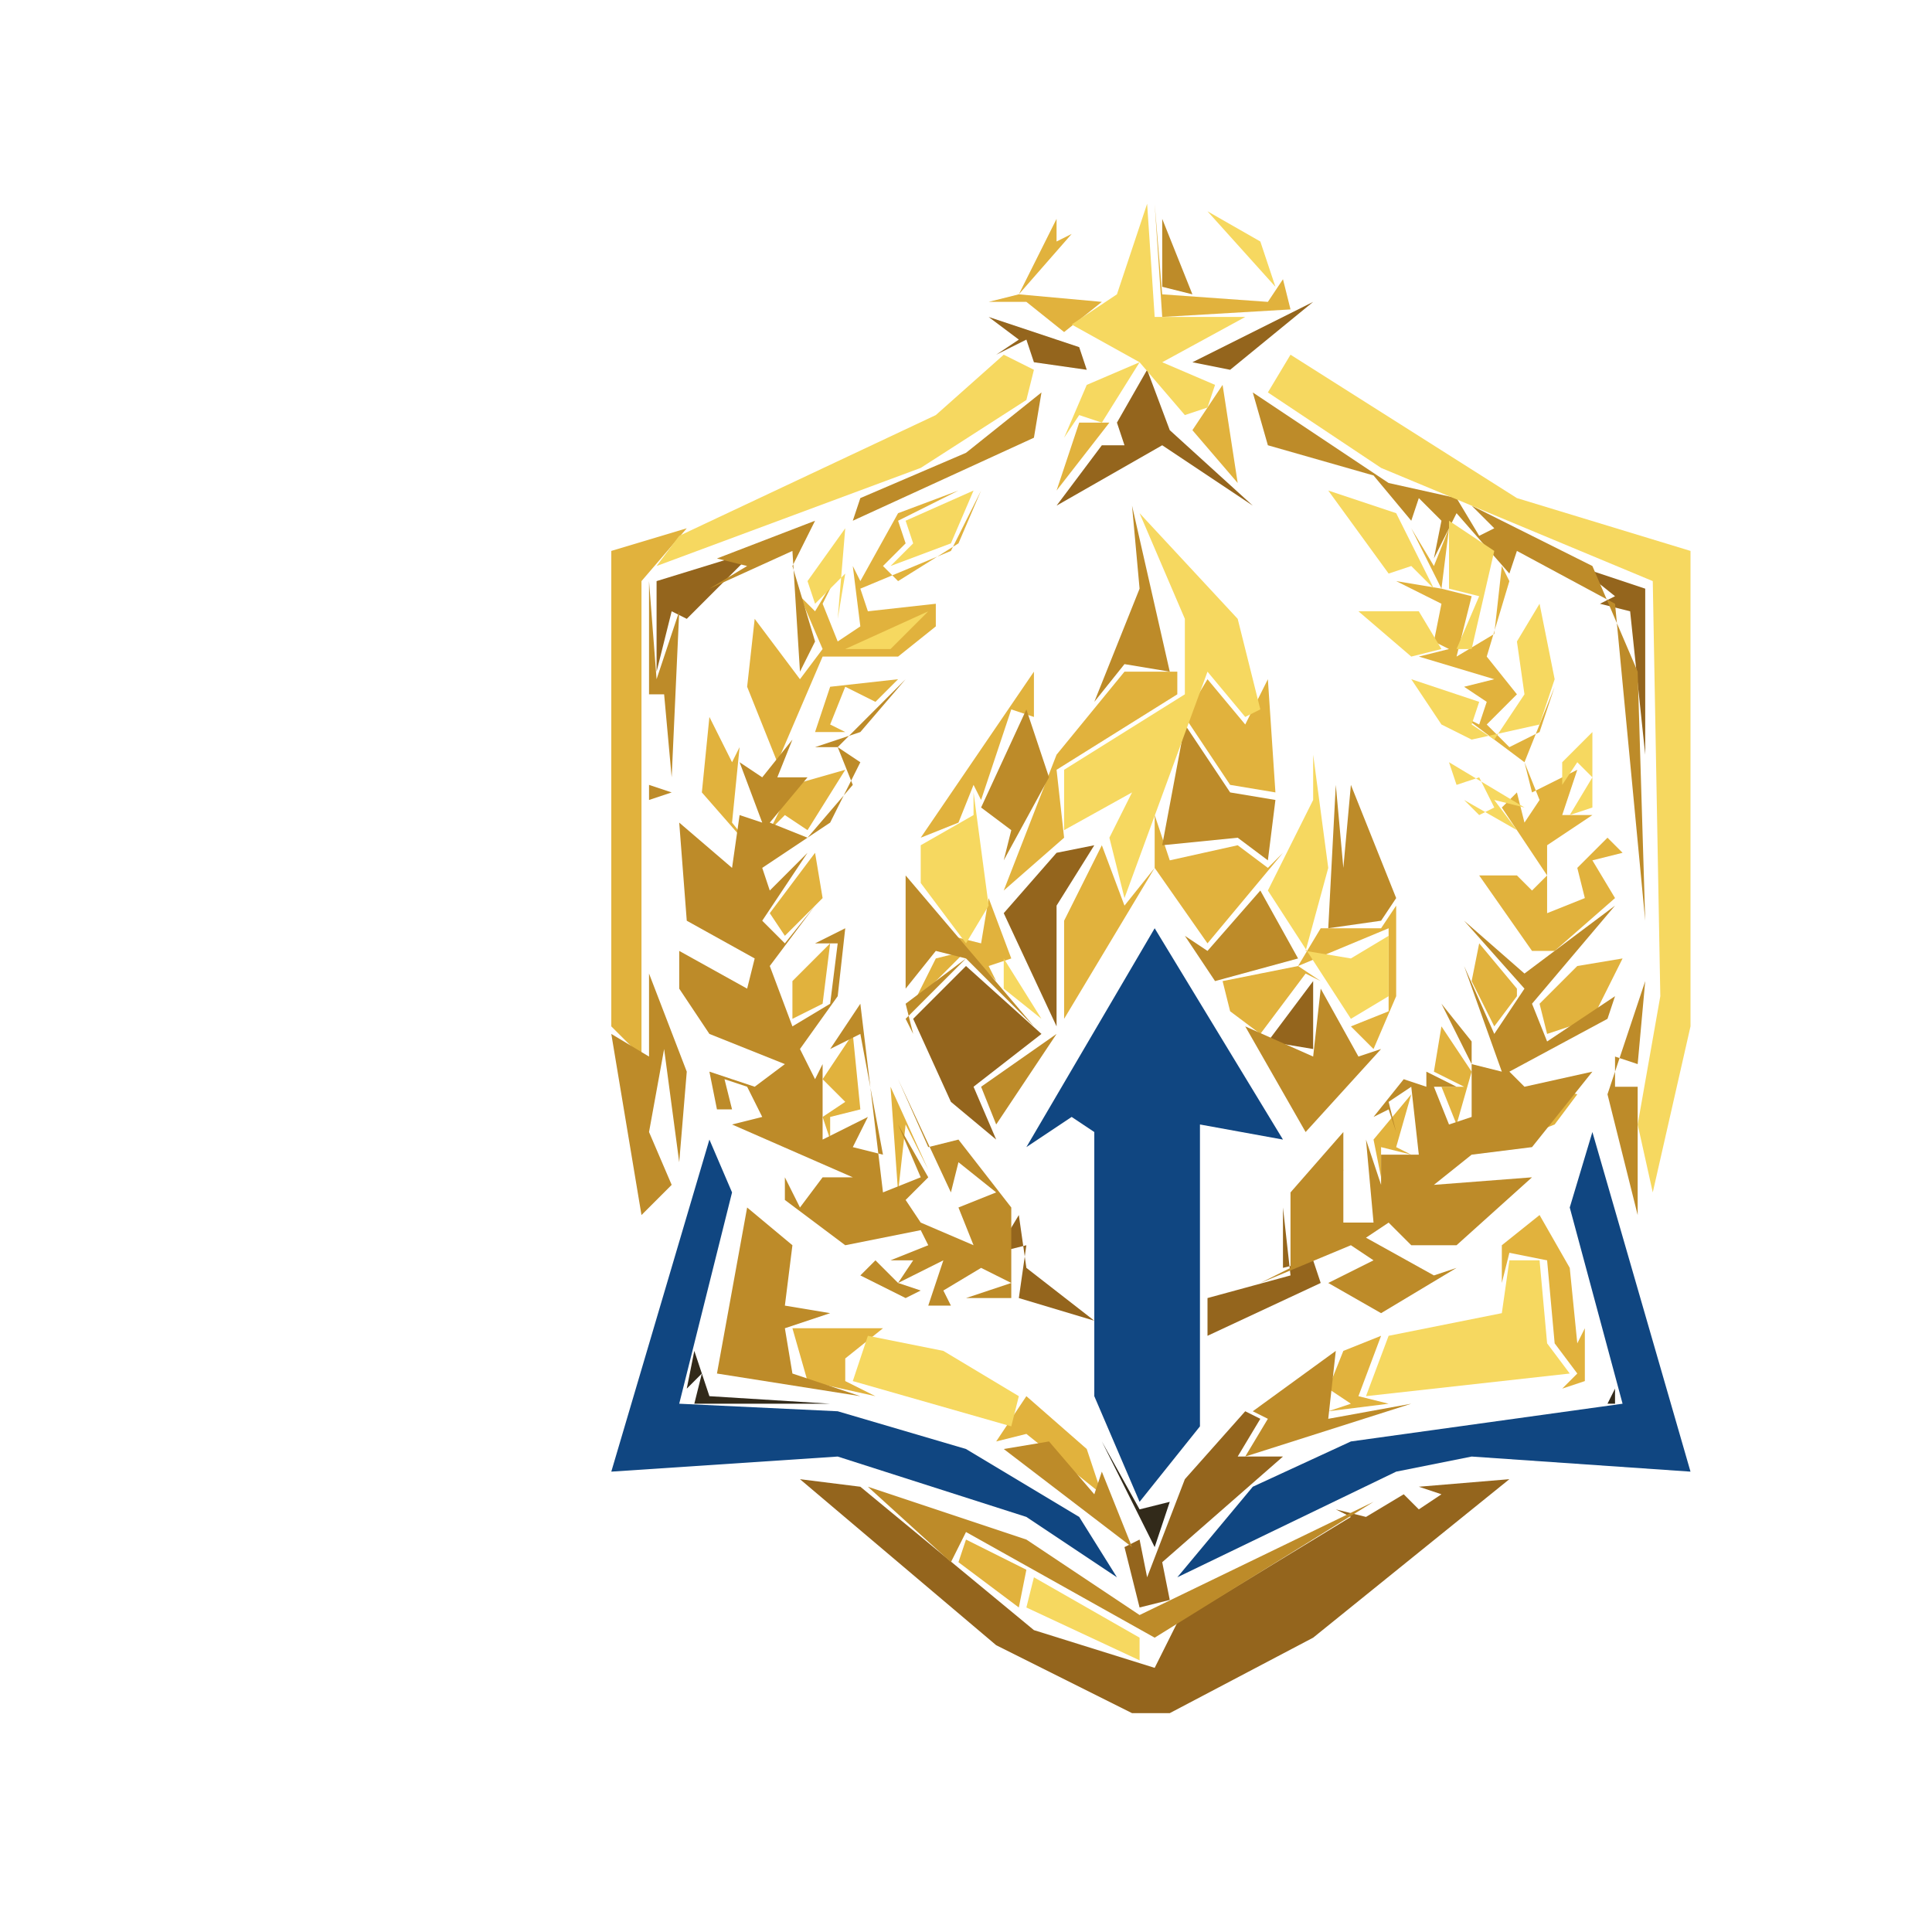
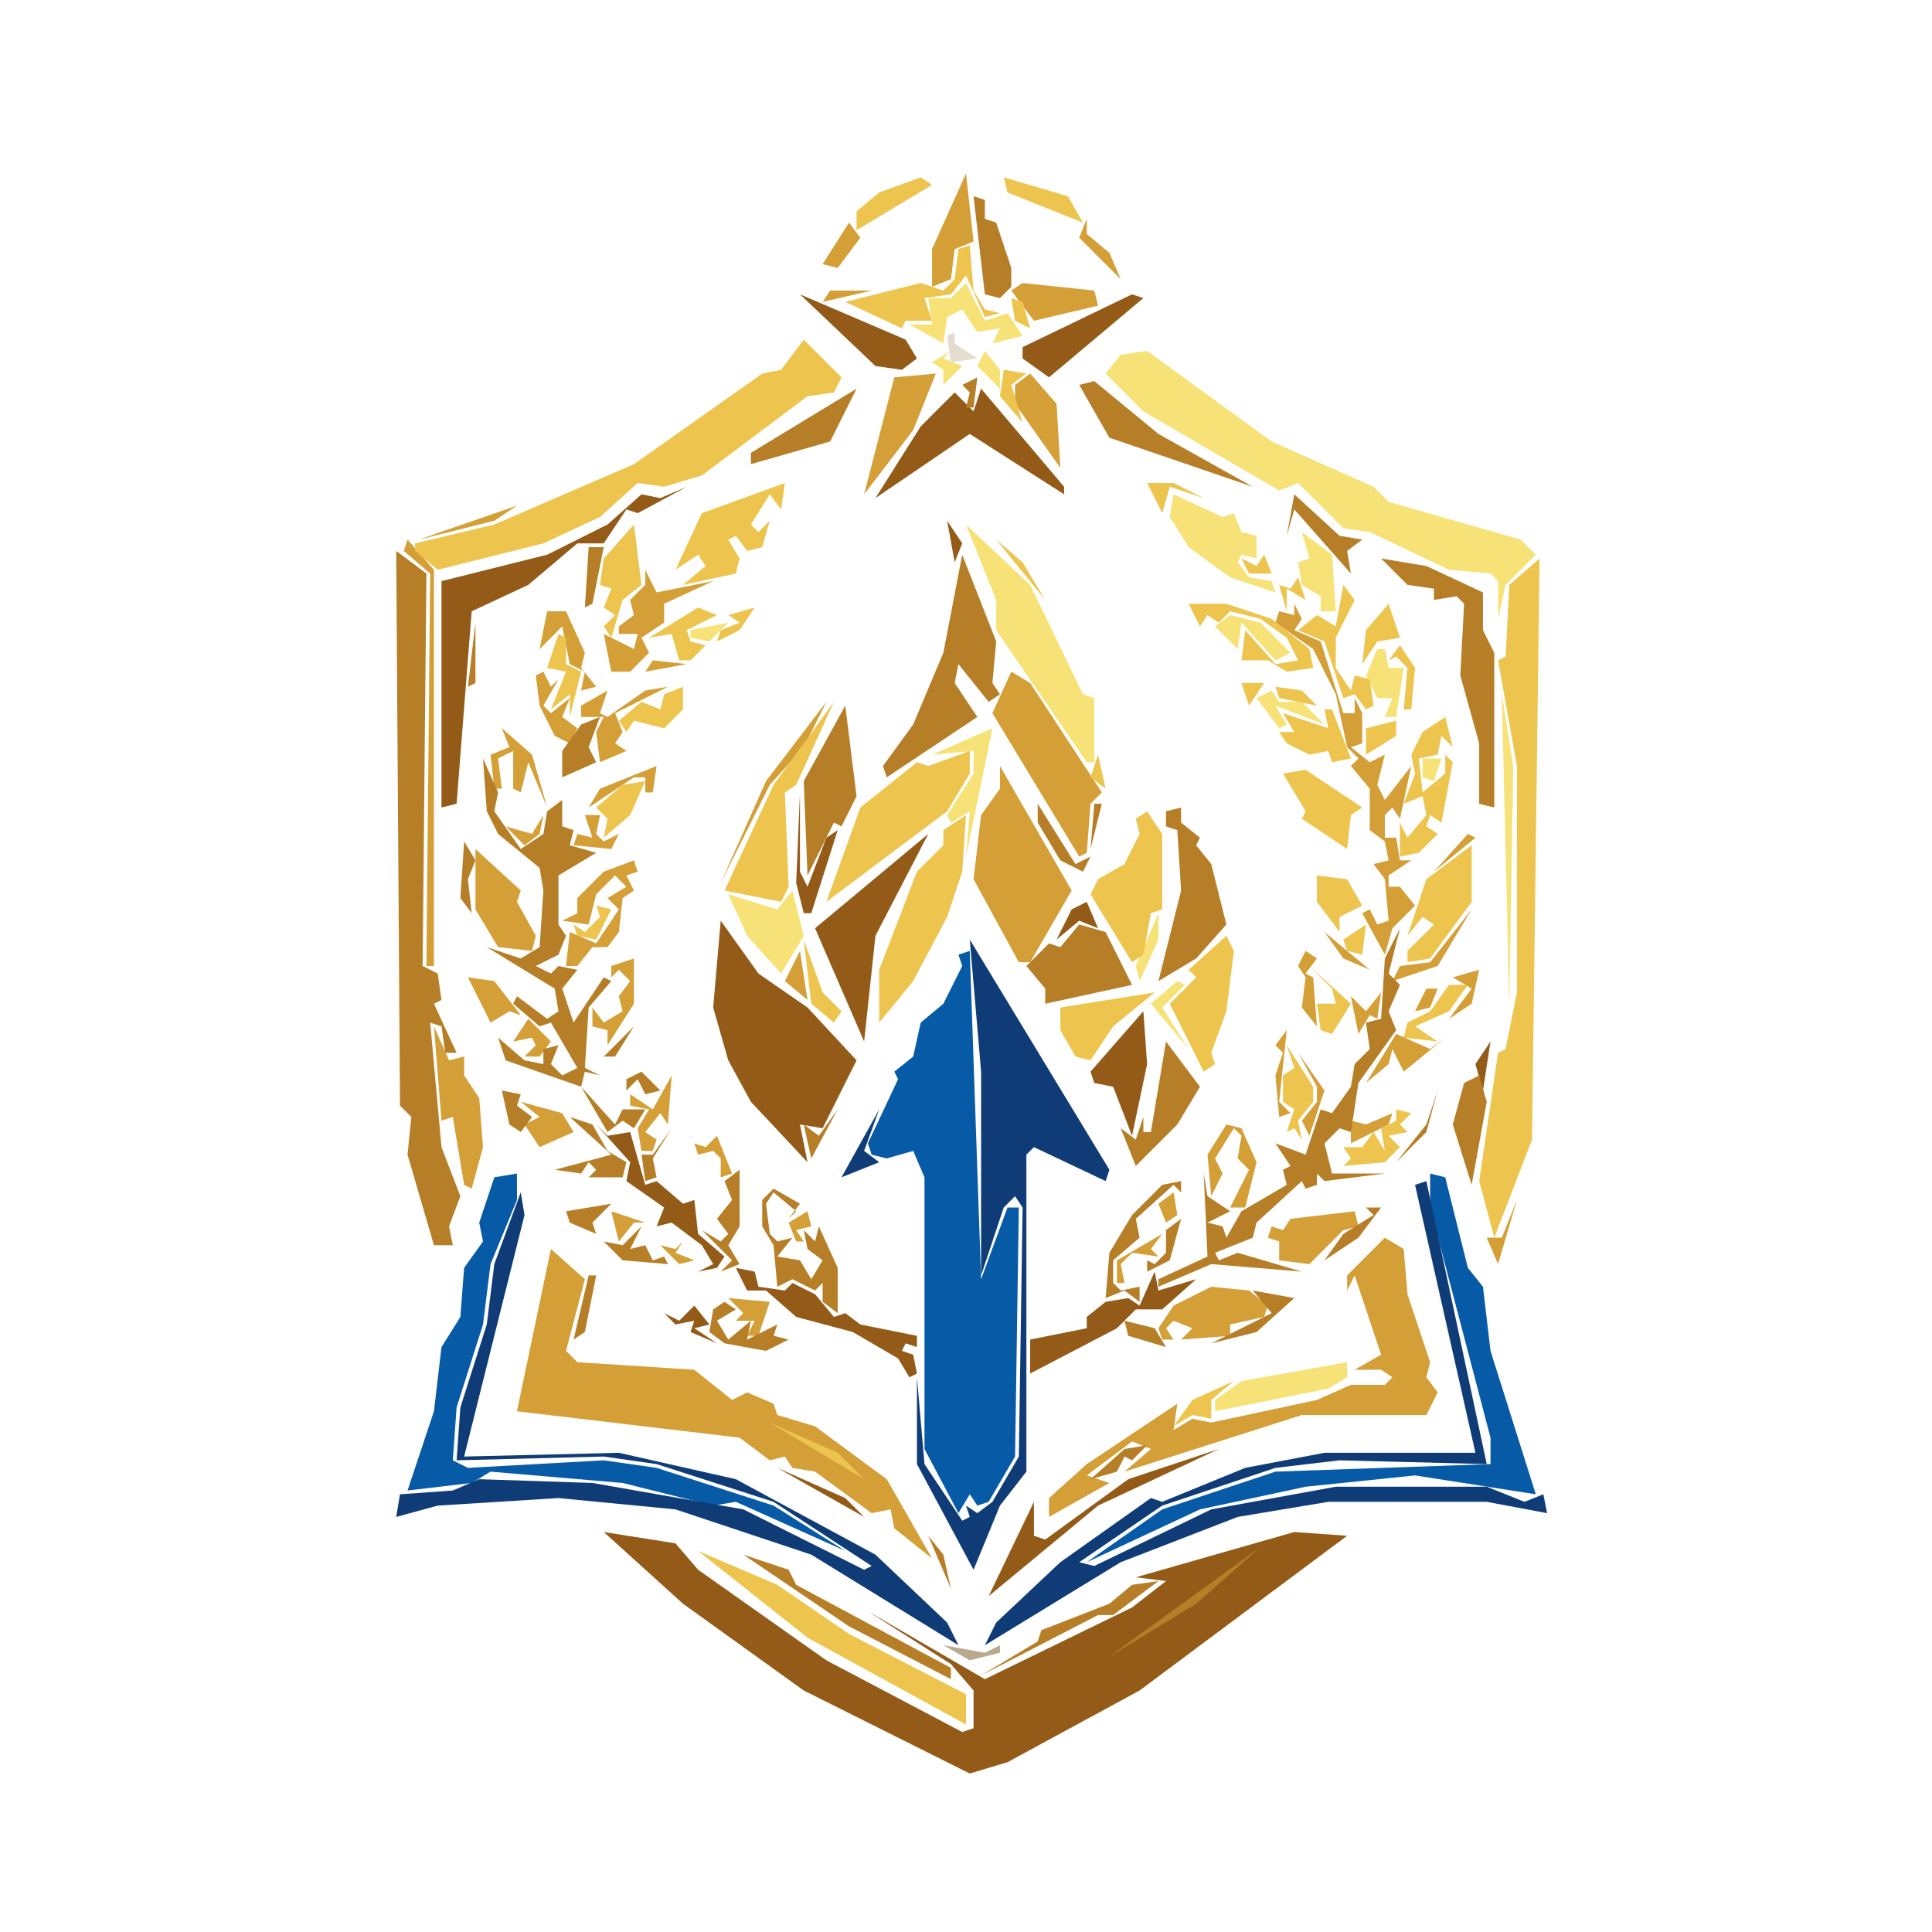
<svg xmlns="http://www.w3.org/2000/svg" version="1.2" baseProfile="tiny-ps" width="512" height="512" viewBox="0 0 512 512" preserveAspectRatio="xMidYMid meet">
  <rect width="512" height="512" fill="#ffffff" />
-   <path fill="#e1b23d" d="M 256,408 254,414 270,426 272,416 Z" />
-   <path fill="#e1b23d" d="M 272,370 264,382 272,380 292,396 288,384 Z" />
-   <path fill="#e1b23d" d="M 366,354 356,358 352,368 358,372 352,374 368,372 360,370 Z" />
-   <path fill="#e1b23d" d="M 210,352 214,366 232,370 224,366 224,360 234,352 Z" />
-   <path fill="#e1b23d" d="M 362,342 372,342 376,336 364,336 Z" />
-   <path fill="#e1b23d" d="M 408,322 398,330 398,340 400,332 410,334 412,356 418,364 414,368 420,366 420,352 418,356 416,336 Z" />
-   <path fill="#e1b23d" d="M 356,310 348,312 344,328 352,312 354,322 Z" />
-   <path fill="#e1b23d" d="M 374,290 364,302 366,312 366,304 374,306 370,304 Z" />
-   <path fill="#e1b23d" d="M 236,288 238,316 240,298 246,310 Z" />
-   <path fill="#e1b23d" d="M 418,286 404,290 402,302 412,298 418,290 410,288 Z" />
-   <path fill="#e1b23d" d="M 226,274 218,286 224,292 218,296 220,302 220,296 228,294 Z" />
-   <path fill="#e1b23d" d="M 382,272 380,284 388,288 382,288 386,298 390,284 Z" />
-   <path fill="#e1b23d" d="M 430,254 418,256 408,266 410,274 422,270 Z" />
-   <path fill="#e1b23d" d="M 182,254 188,270 202,270 190,258 186,262 Z" />
-   <path fill="#e1b23d" d="M 392,250 390,260 396,272 402,264 402,276 402,262 Z" />
-   <path fill="#e1b23d" d="M 220,250 210,260 210,270 218,266 Z" />
-   <path fill="#e1b23d" d="M 370,240 366,246 350,246 344,256 324,260 326,268 334,274 346,258 350,260 344,256 368,246 368,268 358,272 354,268 364,278 370,264 Z" />
-   <path fill="#e1b23d" d="M 262,238 260,250 252,248 256,252 248,254 242,266 256,252 264,260 262,256 268,254 Z" />
-   <path fill="#e1b23d" d="M 216,226 204,242 208,248 218,238 Z" />
-   <path fill="#e1b23d" d="M 340,226 336,230 328,224 310,228 306,216 306,230 298,240 292,224 282,244 282,270 306,230 320,250 Z" />
-   <path fill="#e1b23d" d="M 224,204 210,208 204,220 208,216 214,220 Z" />
-   <path fill="#e1b23d" d="M 188,190 186,210 200,226 198,240 182,222 186,226 182,234 192,248 200,244 202,228 194,218 196,198 194,202 Z" />
-   <path fill="#e1b23d" d="M 320,180 314,190 326,208 338,210 336,180 330,192 Z" />
-   <path fill="#e1b23d" d="M 238,180 220,182 216,194 224,194 220,192 224,182 232,186 Z" />
-   <path fill="#e1b23d" d="M 274,178 244,222 254,218 258,208 260,212 268,188 274,190 Z" />
-   <path fill="#e1b23d" d="M 312,164 312,178 298,178 280,200 266,236 282,222 280,204 312,184 Z" />
-   <path fill="#e1b23d" d="M 374,140 382,156 370,154 382,160 380,170 384,172 376,174 396,180 388,182 394,186 392,192 388,190 404,202 408,212 404,218 402,210 388,202 402,210 398,214 410,232 406,236 396,226 402,232 392,232 406,252 412,252 428,238 422,228 430,226 426,222 418,230 420,238 410,242 410,224 422,216 414,216 418,204 406,210 404,202 412,182 408,194 400,198 394,192 402,184 394,174 400,154 398,150 396,168 386,174 390,158 382,156 384,140 380,150 Z" />
-   <path fill="#e1b23d" d="M 182,140 162,146 162,272 170,280 170,154 Z" />
-   <path fill="#e1b23d" d="M 260,130 254,144 238,154 234,150 240,144 238,138 254,130 238,136 228,154 226,150 228,166 222,170 218,160 222,152 216,162 212,158 216,144 212,158 218,172 212,180 200,164 198,182 206,202 218,174 238,174 248,166 248,160 230,162 228,156 252,146 Z" />
-   <path fill="#e1b23d" d="M 294,112 286,112 280,130 Z" />
-   <path fill="#e1b23d" d="M 324,102 316,114 328,128 Z" />
-   <path fill="#e1b23d" d="M 280,58 270,78 262,80 272,80 282,88 292,80 270,78 284,62 280,64 Z" />
-   <path fill="#e1b23d" d="M 306,54 308,84 342,82 340,74 336,80 308,78 Z" />
-   <path fill="#322a1a" d="M 292,382 306,410 310,398 302,400 Z" />
-   <path fill="#322a1a" d="M 428,368 426,372 392,372 428,372 Z" />
-   <path fill="#322a1a" d="M 182,368 186,364 184,372 220,372 188,370 184,358 Z" />
-   <path fill="#104681" d="M 188,302 162,390 222,386 272,402 296,418 286,402 256,384 222,374 180,372 194,316 Z" />
-   <path fill="#104681" d="M 422,300 416,320 430,372 358,382 332,394 312,418 370,390 390,386 448,390 Z" />
-   <path fill="#104681" d="M 306,246 272,304 284,296 290,300 290,370 302,398 318,378 318,298 340,302 Z" />
-   <path fill="#94651d" d="M 400,392 376,394 382,396 376,400 372,396 362,402 354,400 358,402 312,430 306,442 274,432 228,394 212,392 264,436 300,454 310,454 348,434 Z" />
-   <path fill="#94651d" d="M 334,376 330,374 314,392 304,418 302,408 298,410 302,426 310,424 308,414 340,386 328,386 Z" />
-   <path fill="#94651d" d="M 270,322 264,332 272,330 270,344 290,350 272,336 Z" />
-   <path fill="#94651d" d="M 340,320 342,338 320,344 320,354 350,340 348,334 340,336 Z" />
-   <path fill="#94651d" d="M 348,260 336,276 348,278 Z" />
-   <path fill="#94651d" d="M 256,256 242,270 252,292 264,302 258,288 276,274 Z" />
-   <path fill="#94651d" d="M 290,224 280,226 266,242 280,272 280,240 Z" />
-   <path fill="#94651d" d="M 418,150 428,158 424,160 432,162 436,200 436,156 Z" />
-   <path fill="#94651d" d="M 200,146 174,154 174,178 178,162 182,164 Z" />
-   <path fill="#94651d" d="M 278,128 280,134 308,118 332,134 310,114 304,98 296,112 298,118 292,118 280,134 Z" />
-   <path fill="#94651d" d="M 262,84 270,90 264,94 272,90 274,96 288,98 286,92 Z" />
-   <path fill="#94651d" d="M 348,80 316,96 326,98 Z" />
-   <path fill="#bd8b29" d="M 230,394 252,414 256,406 306,434 364,398 302,428 272,408 Z" />
-   <path fill="#bd8b29" d="M 266,384 300,410 292,390 290,396 278,382 Z" />
-   <path fill="#bd8b29" d="M 374,372 352,376 354,358 332,374 336,376 330,386 Z" />
-   <path fill="#bd8b29" d="M 198,320 190,364 228,370 210,364 208,352 220,348 208,346 210,330 Z" />
-   <path fill="#bd8b29" d="M 280,274 260,288 264,298 Z" />
-   <path fill="#bd8b29" d="M 350,262 348,280 330,272 346,300 366,278 360,280 Z" />
-   <path fill="#bd8b29" d="M 436,260 426,290 434,322 434,288 428,288 428,280 434,282 Z" />
-   <path fill="#bd8b29" d="M 428,240 404,258 388,244 404,262 396,274 388,256 398,284 390,282 382,266 390,276 390,296 384,298 380,288 386,288 378,284 378,278 378,288 372,286 364,296 368,294 370,300 368,292 374,288 376,306 366,306 366,314 362,302 364,324 356,324 356,300 342,316 342,336 334,340 358,330 364,334 352,340 366,348 386,336 380,338 362,328 368,324 374,330 386,330 406,312 380,314 390,306 406,304 422,284 404,288 400,284 426,270 428,264 410,276 406,266 Z" />
-   <path fill="#bd8b29" d="M 334,236 320,252 314,248 322,260 344,254 Z" />
-   <path fill="#bd8b29" d="M 240,232 240,262 248,252 256,254 240,266 242,274 240,270 256,254 274,272 Z" />
-   <path fill="#bd8b29" d="M 358,208 356,230 354,208 352,246 366,244 370,238 Z" />
-   <path fill="#bd8b29" d="M 314,192 308,224 328,222 336,228 338,212 326,210 Z" />
-   <path fill="#bd8b29" d="M 272,188 260,214 268,220 266,228 278,206 Z" />
-   <path fill="#bd8b29" d="M 240,180 228,194 216,198 222,198 226,208 214,222 204,218 214,206 206,206 210,196 202,206 196,202 202,218 196,216 194,230 180,218 182,244 200,254 198,262 180,252 180,262 188,274 208,282 200,288 188,284 190,294 194,294 192,286 198,288 202,296 194,298 226,312 218,312 212,320 208,312 208,318 224,330 244,326 246,330 236,334 242,334 238,340 232,334 228,338 240,344 244,342 238,340 250,334 246,346 252,346 250,342 260,336 268,340 256,344 268,344 268,320 254,302 246,304 238,286 252,316 254,308 264,316 254,320 258,330 244,324 240,318 246,312 238,298 244,312 234,316 228,266 220,278 228,274 234,306 226,304 230,296 218,302 218,282 216,286 212,278 222,264 224,246 216,250 222,250 220,266 210,272 204,256 216,240 208,250 202,244 214,226 204,236 202,230 220,218 228,202 222,198 Z" />
-   <path fill="#bd8b29" d="M 182,152 172,154 172,280 162,274 170,322 178,314 172,300 176,278 180,308 182,284 172,258 172,212 178,210 172,208 172,184 176,184 178,206 180,162 174,180 172,154 Z" />
-   <path fill="#bd8b29" d="M 216,138 190,148 198,150 188,156 210,146 212,178 216,170 210,150 Z" />
-   <path fill="#bd8b29" d="M 300,134 302,156 290,186 298,176 310,178 Z" />
-   <path fill="#bd8b29" d="M 332,104 336,118 364,126 374,138 376,132 382,138 380,148 386,136 400,152 402,146 428,160 436,244 434,178 422,150 390,134 396,140 392,142 386,132 368,128 Z" />
-   <path fill="#bd8b29" d="M 276,104 256,120 228,132 226,138 274,116 Z" />
-   <path fill="#bd8b29" d="M 308,58 308,76 316,78 Z" />
-   <path fill="#f6d860" d="M 274,418 272,426 302,440 302,434 Z" />
-   <path fill="#f6d860" d="M 226,366 268,378 270,370 250,358 230,354 Z" />
-   <path fill="#f6d860" d="M 408,334 400,334 398,348 368,354 362,370 416,364 410,356 Z" />
-   <path fill="#f6d860" d="M 266,254 266,262 276,270 Z" />
-   <path fill="#f6d860" d="M 258,210 258,216 244,224 244,234 256,250 262,240 Z" />
-   <path fill="#f6d860" d="M 384,202 386,208 392,206 396,214 392,216 388,212 402,220 396,212 404,214 Z" />
-   <path fill="#f6d860" d="M 348,200 348,212 336,236 358,270 368,264 368,248 358,254 346,252 352,230 Z" />
-   <path fill="#f6d860" d="M 422,194 414,202 414,208 418,202 422,206 416,216 422,214 Z" />
-   <path fill="#f6d860" d="M 360,162 374,174 382,172 376,162 Z" />
-   <path fill="#f6d860" d="M 246,162 224,172 236,172 Z" />
-   <path fill="#f6d860" d="M 408,160 402,170 404,184 396,196 390,192 392,186 374,180 382,192 390,196 408,192 412,180 Z" />
-   <path fill="#f6d860" d="M 224,140 214,154 216,160 224,152 222,164 Z" />
-   <path fill="#f6d860" d="M 384,138 384,156 392,158 386,172 390,172 396,146 Z" />
-   <path fill="#f6d860" d="M 302,136 314,164 314,184 282,204 282,220 300,210 294,222 298,238 320,178 330,190 334,188 328,164 Z" />
-   <path fill="#f6d860" d="M 352,130 368,152 374,150 380,156 370,136 Z" />
-   <path fill="#f6d860" d="M 258,130 240,138 242,144 236,150 252,144 Z" />
-   <path fill="#f6d860" d="M 342,94 336,104 366,124 438,154 440,264 434,298 438,316 448,272 448,146 402,132 Z" />
-   <path fill="#f6d860" d="M 274,98 266,94 248,110 180,142 174,150 244,124 272,106 Z" />
-   <path fill="#f6d860" d="M 320,56 338,76 334,64 Z" />
-   <path fill="#f6d860" d="M 304,54 296,78 284,86 302,96 288,102 282,116 286,110 292,112 302,96 314,110 320,108 322,102 308,96 330,84 306,84 Z" />
+   <path fill="#935b17" d="M 160,406 181,425 213,448 257,470 267,467 302,448 357,407 343,406 301,418 309,419 300,426 261,445 230,427 252,441 258,448 258,458 255,459 219,440 185,416 179,409Z" />
+   <path fill="#935b17" d="M 206,389 229,402 224,397Z" />
+   <path fill="#935b17" d="M 323,384 299,392 277,408 274,407 274,398 262,423 291,399Z" />
+   <path fill="#935b17" d="M 176,348 179,351 184,350 183,353 190,356 184,352 188,351 184,346 180,350Z" />
+   <path fill="#935b17" d="M 317,339 307,342 306,337 302,346 299,344 293,345 288,349 288,352 273,355 273,364 296,352 301,347 308,347Z" />
+   <path fill="#935b17" d="M 195,336 198,342 203,342 211,349 226,353 238,360 241,365 243,364 242,359 239,358 240,356 243,357 243,354 228,351 224,348 221,349 216,343 210,340 208,342 201,341 200,337Z" />
+   <path fill="#935b17" d="M 158,298 167,308 166,313 176,320 174,325 178,324 186,330 189,335 185,337 190,336 192,333 185,327 184,318 181,319 174,313 171,314 167,300 161,301Z" />
+   <path fill="#935b17" d="M 395,276 391,282 393,289Z" />
+   <path fill="#935b17" d="M 303,268 289,284 290,287 295,288 300,301 304,282Z" />
+   <path fill="#935b17" d="M 191,244 189,267 193,281 199,292 214,308 212,298 218,299 227,281 214,267 201,258Z" />
+   <path fill="#935b17" d="M 288,239 284,241 280,249 286,244 291,246Z" />
+   <path fill="#935b17" d="M 246,221 216,246 229,276 232,248Z" />
+   <path fill="#935b17" d="M 212,210 211,234 213,242 215,242 222,220 219,222 214,235 212,231Z" />
+   <path fill="#935b17" d="M 251,138 253,149 255,144Z" />
+   <path fill="#935b17" d="M 182,129 175,132 170,131 161,139 145,147 117,154 117,214 121,213 125,162 140,155 153,144 160,144 166,135 169,136Z" />
+   <path fill="#935b17" d="M 282,129 260,103 258,109 253,104 244,113 232,132 257,115 282,131Z" />
+   <path fill="#935b17" d="M 303,79 300,78 271,92 271,95 278,100Z" />
+   <path fill="#935b17" d="M 212,78 232,97 239,98 243,95 240,90Z" />
+   <path fill="#d49f37" d="M 193,344 197,348 195,350 200,350 198,354 201,354 204,345Z" />
+   <path fill="#d49f37" d="M 336,346 331,342 321,341 311,346 307,352 308,355 311,355 309,352 311,350 316,352 313,355 326,354 326,351 335,349Z" />
+   <path fill="#d49f37" d="M 146,331 137,374 196,381 204,387 208,386 210,389 216,390 231,401 236,400 237,405 247,413 235,392 216,378 206,375 205,372 198,369 194,371 184,363 153,361 150,358 155,339Z" />
+   <path fill="#d49f37" d="M 175,330 180,335 184,334 179,332 181,329 179,331Z" />
+   <path fill="#d49f37" d="M 372,331 367,328 357,338 357,342 359,338 366,359 359,363 366,363 369,365 367,367 358,367 349,371 321,377 316,376 311,379 312,372 288,388 278,397 278,402 294,393 288,391 300,382 305,384 298,390 345,375 378,375 381,369 378,365 379,361 373,343Z" />
+   <path fill="#d49f37" d="M 308,327 296,334 296,340 298,340 297,335 300,332 307,333 305,331Z" />
+   <path fill="#d49f37" d="M 359,321 342,323 340,326 337,325 336,328 339,329 339,334 347,335 356,326 360,325Z" />
+   <path fill="#d49f37" d="M 214,321 209,324 211,329 213,329 211,326 215,325Z" />
+   <path fill="#d49f37" d="M 162,321 164,329 168,324 171,324Z" />
+   <path fill="#d49f37" d="M 402,318 398,328 394,328 397,335Z" />
+   <path fill="#d49f37" d="M 311,316 307,319 309,324 312,322Z" />
+   <path fill="#d49f37" d="M 184,303 185,306 189,305 191,307 191,312 194,311 190,301 187,304Z" />
+   <path fill="#d49f37" d="M 325,298 320,306 321,317 324,311 322,307 327,299 329,301 328,307 331,310 326,320 330,320 333,308 329,299Z" />
+   <path fill="#d49f37" d="M 369,295 362,298 358,297 358,303 368,298Z" />
+   <path fill="#d49f37" d="M 138,292 143,296 139,298 143,304 152,300 149,295Z" />
+   <path fill="#d49f37" d="M 178,285 173,294 167,290 167,293 172,294 169,299 170,305 173,305 174,302 171,300 175,295 177,298Z" />
+   <path fill="#d49f37" d="M 344,279 349,288 349,292 345,297 347,301 351,289Z" />
+   <path fill="#d49f37" d="M 383,275 379,278 370,274 362,287 368,282 369,278 372,284Z" />
+   <path fill="#d49f37" d="M 341,273 338,277 340,279 338,285 339,296 342,295 339,292Z" />
+   <path fill="#d49f37" d="M 115,272 117,297 120,296 123,314 125,315 128,304 127,291 123,285 123,280 119,281Z" />
+   <path fill="#d49f37" d="M 140,270 136,276 141,275 142,277 139,280 143,280 146,276Z" />
+   <path fill="#d49f37" d="M 366,263 362,268 358,264 360,274 363,269 365,270Z" />
+   <path fill="#d49f37" d="M 381,262 378,262 375,268 379,267Z" />
+   <path fill="#d49f37" d="M 124,259 130,271 135,268 138,269 131,260Z" />
+   <path fill="#d49f37" d="M 392,257 385,259 390,262 384,270 390,266Z" />
+   <path fill="#d49f37" d="M 168,254 162,256 162,259 164,257 167,260 164,264 165,268 160,271 157,267 157,272 161,273 161,277 168,266Z" />
+   <path fill="#d49f37" d="M 346,252 344,256 346,259 345,267 349,272 348,259 346,258 349,254Z" />
+   <path fill="#d49f37" d="M 212,252 208,260 214,265Z" />
+   <path fill="#d49f37" d="M 351,247 356,254 363,257Z" />
+   <path fill="#d49f37" d="M 390,241 379,255 371,256 369,260 381,256Z" />
+   <path fill="#d49f37" d="M 168,228 160,231 153,238 153,242 149,244 156,245 158,237 163,232 166,235 161,238 164,241 158,250 151,247 150,256 153,256 157,251 161,251 164,247 165,238 168,236 166,232 169,231Z" />
+   <path fill="#d49f37" d="M 126,225 126,241 132,251 141,252 142,248 137,239 138,236Z" />
+   <path fill="#d49f37" d="M 391,222 389,221 380,231Z" />
+   <path fill="#d49f37" d="M 155,216 157,222 153,221 152,224 162,225 164,221 160,223 158,221 159,216Z" />
+   <path fill="#d49f37" d="M 144,216 141,221 134,219 139,224 143,221Z" />
+   <path fill="#d49f37" d="M 265,203 265,209 260,216 258,233 270,255 273,255 284,236Z" />
+   <path fill="#d49f37" d="M 174,203 159,209 156,214 168,206 171,206 171,210 173,210Z" />
+   <path fill="#d49f37" d="M 133,193 135,198 130,200 131,209 133,209 132,201 136,199 136,209 138,210 140,202 145,214 141,200Z" />
+   <path fill="#d49f37" d="M 219,186 203,207 191,234 204,208 213,198Z" />
+   <path fill="#d49f37" d="M 177,182 171,183 161,190 159,189 161,183 154,187 154,190 160,190 158,194 159,202 166,199 163,197 165,194 163,189Z" />
+   <path fill="#d49f37" d="M 268,178 263,189 286,227 288,226 289,213 292,210 273,181Z" />
+   <path fill="#d49f37" d="M 144,178 142,179 143,187 147,195 151,197 153,193 149,190 151,185 146,189 144,187 148,180 146,182Z" />
+   <path fill="#d49f37" d="M 171,178 182,176 173,175Z" />
+   <path fill="#d49f37" d="M 145,162 143,172 149,166 151,176 155,178 154,183 158,182 154,177 155,173 150,162Z" />
+   <path fill="#d49f37" d="M 343,160 343,163 339,162 338,165 348,172 354,184 357,198 360,201 358,203 363,209 363,220 367,223 368,228 364,229 367,233 368,244 365,245 363,241 361,242 367,253 369,246 375,240 371,235 368,235 368,232 374,228 371,228 370,222 367,222 367,216 369,214 371,217 374,203 367,212 365,208 367,200 363,202 358,198 361,197 361,189 359,185 359,189 356,189 350,170 343,167 345,164Z" />
+   <path fill="#d49f37" d="M 189,154 174,157 171,151 171,155 167,159 168,163 164,166 164,168 169,168 168,172 160,168 162,178 167,178 172,173 170,169 176,165 176,160Z" />
+   <path fill="#d49f37" d="M 108,143 107,146 114,152 113,256 115,256 115,151Z" />
+   <path fill="#d49f37" d="M 137,134 111,143 131,138Z" />
+   <path fill="#d49f37" d="M 273,99 269,102 269,107 281,124 280,107Z" />
+   <path fill="#d49f37" d="M 248,99 237,100 229,131 242,114Z" />
+   <path fill="#d49f37" d="M 218,80 231,77 220,77Z" />
+   <path fill="#d49f37" d="M 268,77 274,85 291,81 290,77 271,75Z" />
+   <path fill="#d49f37" d="M 225,59 218,70 222,71 228,63Z" />
+   <path fill="#d49f37" d="M 288,58 286,63 297,74 294,67 288,62Z" />
+   <path fill="#d49f37" d="M 256,46 247,66 247,76 252,74 253,66 258,64Z" />
+   <path fill="#075aa6" d="M 383,312 379,311 379,320 395,381 395,388 338,390 308,400 288,414 318,400 346,394 375,391 407,396 395,358 393,341 389,336Z" />
+   <path fill="#075aa6" d="M 131,312 127,324 128,329 123,336 122,349 117,357 115,374 108,395 125,393 130,390 165,393 189,399 195,398 224,411 205,399 174,389 160,387 124,389 120,387 121,373 128,351 130,335 137,318 137,311Z" />
+   <path fill="#075aa6" d="M 257,252 254,253 255,256 250,266 244,271 242,280 237,284 238,286 230,303 231,306 235,307 242,305 245,312 245,384 254,401 257,396 259,399 262,398 269,386 270,320 267,320 260,339Z" />
+   <path fill="#f7e277" d="M 357,361 329,366 322,371 322,374 352,368 357,365Z" />
+   <path fill="#f7e277" d="M 312,260 305,266 315,278 308,267 314,261Z" />
+   <path fill="#f7e277" d="M 307,242 301,256 302,260 307,249Z" />
+   <path fill="#f7e277" d="M 193,237 198,248 207,258 213,248 210,236 206,241Z" />
+   <path fill="#f7e277" d="M 385,231 383,236 389,236 389,232Z" />
+   <path fill="#f7e277" d="M 377,201 377,206 380,207 382,201Z" />
+   <path fill="#f7e277" d="M 263,193 247,200 258,199 258,205 251,216 252,218 257,215 256,227Z" />
+   <path fill="#f7e277" d="M 398,184 400,267 401,203Z" />
+   <path fill="#f7e277" d="M 333,185 339,193 341,192 338,187 351,192 345,186 339,186 337,183Z" />
+   <path fill="#f7e277" d="M 365,172 362,179 365,185 369,185 367,190 370,190 372,177 368,177 367,172Z" />
+   <path fill="#f7e277" d="M 193,165 183,167 183,169 188,170Z" />
+   <path fill="#f7e277" d="M 320,164 328,172 329,165 338,175 342,173 334,165 326,163 322,166Z" />
+   <path fill="#f7e277" d="M 345,141 347,148 344,149 345,155 350,158 350,162 354,162 353,147Z" />
+   <path fill="#f7e277" d="M 256,139 264,159 264,167 288,202 290,202 290,185 287,184 273,155Z" />
+   <path fill="#f7e277" d="M 311,131 310,137 315,145 326,153 338,157 337,154 331,153 328,149 329,147 333,148 333,142 329,141 327,136 324,137Z" />
+   <path fill="#f7e277" d="M 293,99 303,109 339,130 344,128 356,140 363,141 384,151 395,152 397,154 397,164 399,155 407,147 403,143 368,133 364,129 337,117 304,93 297,94Z" />
+   <path fill="#f7e277" d="M 261,93 259,97 265,103 265,98Z" />
+   <path fill="#f7e277" d="M 252,93 247,96 250,98 250,102 255,97 250,95Z" />
+   <path fill="#f7e277" d="M 241,86 250,91 251,84 255,82 259,88 265,87 263,91 271,89 267,83 261,85 256,75 252,79 246,79 247,86Z" />
+   <path fill="#b67f27" d="M 307,419 300,420 294,425 276,432 275,435 260,444 291,428 295,428Z" />
+   <path fill="#b67f27" d="M 197,412 225,431 252,445 252,442 211,420 209,416Z" />
+   <path fill="#b67f27" d="M 334,410 294,439 317,425Z" />
+   <path fill="#b67f27" d="M 246,407 252,421 250,412Z" />
+   <path fill="#b67f27" d="M 304,383 298,384 289,392 296,390 298,386 300,387Z" />
+   <path fill="#b67f27" d="M 298,350 299,354 309,357 306,352Z" />
+   <path fill="#b67f27" d="M 189,347 188,353 192,356 203,358 209,355 205,354 206,351 198,355 199,350 193,355 190,350 195,347 192,345Z" />
+   <path fill="#b67f27" d="M 343,344 332,342 337,348 321,356 333,353Z" />
+   <path fill="#b67f27" d="M 158,338 156,338 152,355 155,353Z" />
+   <path fill="#b67f27" d="M 160,329 165,334 177,335 176,333 173,334 171,330 167,331 170,325 165,330Z" />
+   <path fill="#b67f27" d="M 313,323 309,326 309,332 306,335 304,334 304,337 310,334Z" />
+   <path fill="#b67f27" d="M 366,320 349,320 362,320 364,322 356,327 351,334 360,328Z" />
+   <path fill="#b67f27" d="M 150,321 151,324 158,327 157,324 162,319Z" />
+   <path fill="#b67f27" d="M 205,315 202,318 202,325 205,330 206,341 210,339 216,342 218,340 218,345 222,348 222,336 217,325 216,329 213,326 214,331 218,334 215,339 212,334 206,333 210,328 206,329 204,327 203,319 205,316 211,321 209,323 212,319Z" />
+   <path fill="#b67f27" d="M 313,313 308,314 300,322 294,332 293,344 298,342 302,345 302,341 297,342 295,340 295,334 302,328 301,323 311,314 313,316Z" />
+   <path fill="#b67f27" d="M 196,310 192,313 194,318 190,323 193,327 191,329 186,326 194,334 191,337 196,335 193,330 196,325Z" />
+   <path fill="#b67f27" d="M 178,299 173,306 170,306 171,313 174,312 173,307Z" />
+   <path fill="#b67f27" d="M 151,296 162,306 147,310 154,311 156,308 158,310 156,312 165,312 166,308 161,305 157,298Z" />
+   <path fill="#b67f27" d="M 222,294 217,301 213,298 215,307Z" />
+   <path fill="#b67f27" d="M 381,289 378,298 370,308 378,300Z" />
+   <path fill="#b67f27" d="M 133,289 135,298 138,300 141,296 137,293 138,290Z" />
+   <path fill="#b67f27" d="M 392,285 388,287 385,298 390,314 394,292Z" />
+   <path fill="#b67f27" d="M 166,286 166,289 169,286 171,290 175,289 170,284Z" />
+   <path fill="#b67f27" d="M 309,276 305,300 303,300 303,296 301,302 297,299 301,309 312,298 318,288Z" />
+   <path fill="#b67f27" d="M 168,272 160,280 163,280Z" />
+   <path fill="#b67f27" d="M 371,246 367,254 366,270 362,271 363,278 359,282 358,288 353,295 350,294 346,306 338,303 342,309 340,310 341,314 329,321 325,328 324,325 320,324 326,321 320,317 319,311 320,333 307,339 307,341 321,335 345,337 328,332 323,334 322,332 332,328 333,324 345,313 346,315 349,314 349,311 351,313 367,311 353,311 351,303 355,299 358,300 360,287 370,273 368,268 371,261 368,258Z" />
+   <path fill="#b67f27" d="M 293,247 286,245 281,251 278,250 272,256 277,262 277,266 300,261Z" />
+   <path fill="#b67f27" d="M 123,223 122,238 125,242 124,233 126,228Z" />
+   <path fill="#b67f27" d="M 313,214 309,215 309,219 312,220 313,236 307,260 317,254 325,245 321,229 317,224 318,222 313,218Z" />
+   <path fill="#b67f27" d="M 292,213 290,213 289,225Z" />
+   <path fill="#b67f27" d="M 275,213 275,218 281,228 287,231 289,227 285,229Z" />
+   <path fill="#b67f27" d="M 128,201 129,215 132,221 143,230 144,236 143,251 138,254 129,251 147,262 148,268 145,270 137,264 136,266 143,272 146,271 153,283 149,285 146,282 148,277 144,278 144,282 139,281 132,275 134,281 154,288 161,300 165,297 168,299 171,294 165,294 163,298 154,288 155,284 159,285 155,283 156,267 162,260 160,259 152,271 149,262 153,257 148,256 146,258 142,256 148,253 150,248 148,245 148,232 158,226 151,224 152,220 149,219 149,212 145,215 144,221 138,225 131,215 132,210Z" />
+   <path fill="#b67f27" d="M 159,190 154,192 149,199 149,206 158,202 156,198Z" />
+   <path fill="#b67f27" d="M 224,187 213,207 214,232 221,218 223,219 227,211Z" />
+   <path fill="#b67f27" d="M 126,165 124,182 126,181Z" />
+   <path fill="#b67f27" d="M 366,148 373,155 380,156 380,159 386,158 388,160 387,179 392,197 392,213 396,214 396,173 393,167 393,157 378,150Z" />
+   <path fill="#b67f27" d="M 255,147 250,173 242,192 234,203 235,206 259,190 253,181 254,176 262,186 265,184 263,181 264,170Z" />
+   <path fill="#b67f27" d="M 105,146 106,293 109,296 108,306 115,330 120,330 119,325 122,317 117,304 114,271 117,272 118,279 121,279 115,266 117,265 116,258 112,256 113,152Z" />
+   <path fill="#b67f27" d="M 160,145 156,145 155,161 157,160Z" />
+   <path fill="#b67f27" d="M 343,131 341,142 343,135 358,152 357,146 361,143 355,142Z" />
+   <path fill="#b67f27" d="M 227,103 199,120 199,123 220,117Z" />
+   <path fill="#b67f27" d="M 286,102 294,116 332,129 307,115 290,101Z" />
+   <path fill="#b67f27" d="M 259,100 255,102 257,104 256,108 258,108Z" />
+   <path fill="#b67f27" d="M 258,52 261,78 265,79 268,76 268,71 264,59 261,58 261,53Z" />
+   <path fill="#baa98f" d="M 250,436 257,440 265,438 265,436 261,438Z" />
+   <path fill="#edc54e" d="M 185,411 214,434 256,457 256,449 225,433 206,420Z" />
+   <path fill="#edc54e" d="M 204,377 229,392 222,385Z" />
+   <path fill="#edc54e" d="M 327,366 316,371 311,378 316,375 321,376 321,371Z" />
+   <path fill="#edc54e" d="M 374,295 370,294 370,297 366,299 367,305 364,300 361,304 356,304 358,307 356,309 367,308 371,304 368,301 373,300 371,298Z" />
+   <path fill="#edc54e" d="M 341,277 343,283 340,285 340,292 343,294 341,300 343,299 345,302 344,297 348,292 348,288Z" />
+   <path fill="#edc54e" d="M 306,263 281,267 281,273 285,280 289,281 295,272Z" />
+   <path fill="#edc54e" d="M 389,261 384,261 379,268 373,271 372,275 381,276 375,272 384,268Z" />
+   <path fill="#edc54e" d="M 347,256 353,262 354,266 349,266 350,273 353,274 358,266Z" />
+   <path fill="#edc54e" d="M 213,249 215,266 221,271 223,268 218,263Z" />
+   <path fill="#edc54e" d="M 325,248 315,257 317,259 310,266 319,284 322,282 321,279 325,268 327,252Z" />
+   <path fill="#edc54e" d="M 362,245 356,249 357,252 361,253Z" />
+   <path fill="#edc54e" d="M 162,241 158,240 159,243 155,247 152,245 153,248 158,249Z" />
+   <path fill="#edc54e" d="M 349,232 349,239 355,247 355,243 361,240 357,233Z" />
+   <path fill="#edc54e" d="M 390,224 378,233 373,248 377,243 380,245 373,252 373,255 379,254 390,239Z" />
+   <path fill="#edc54e" d="M 256,216 250,220 250,224 243,231 233,257 233,271 242,260 251,243 255,231Z" />
+   <path fill="#edc54e" d="M 304,215 301,217 302,221 298,229 291,233 289,237 300,255 303,253 305,242 308,241 308,221Z" />
+   <path fill="#edc54e" d="M 171,207 165,208 158,214 161,217 160,222 167,216Z" />
+   <path fill="#edc54e" d="M 340,205 346,215 345,217 357,225 358,216 361,214 346,204Z" />
+   <path fill="#edc54e" d="M 291,200 289,206 293,209Z" />
+   <path fill="#edc54e" d="M 257,199 246,203 243,202 228,214 219,239 251,215 257,205Z" />
+   <path fill="#edc54e" d="M 370,191 362,193 362,200 370,195Z" />
+   <path fill="#edc54e" d="M 383,190 377,194 374,200 375,205 372,213 377,211 378,216 373,222 371,218 371,227 376,226 381,221 378,219 379,216 382,218 385,202 383,200 383,205 377,210 376,201 381,200 382,195 385,198Z" />
+   <path fill="#edc54e" d="M 340,189 343,194 339,194 341,197 347,200 352,199 353,202 358,201 353,188 351,188 352,193Z" />
+   <path fill="#edc54e" d="M 221,186 205,208 192,236 207,239 209,235 208,210 211,208Z" />
+   <path fill="#edc54e" d="M 338,182 339,185 349,187 345,183Z" />
+   <path fill="#edc54e" d="M 181,182 176,184 175,188 170,186 164,191 166,194 168,191 176,193 181,188Z" />
+   <path fill="#edc54e" d="M 335,181 329,181 331,187Z" />
+   <path fill="#edc54e" d="M 371,171 368,175 370,174 373,177 372,188 374,188 375,177Z" />
+   <path fill="#edc54e" d="M 148,168 145,177 150,178 146,188 151,184 151,190 154,178 150,176 150,169Z" />
+   <path fill="#edc54e" d="M 200,161 193,163 196,165 191,167 190,170 196,167Z" />
+   <path fill="#edc54e" d="M 190,163 185,161 172,169 178,168 180,175 183,175 187,171 183,170 182,167Z" />
+   <path fill="#edc54e" d="M 368,160 362,167 361,176 365,170 371,169Z" />
+   <path fill="#edc54e" d="M 315,160 318,166 320,163 323,165 326,162 334,164 341,169 344,175 338,176 330,167 329,175 336,175 341,178 348,177 347,172 337,164 325,160Z" />
+   <path fill="#edc54e" d="M 356,155 354,166 349,163 344,167 351,170 356,185 359,184 362,188 364,187 363,180 359,179 358,183 354,177 354,169 359,159Z" />
+   <path fill="#edc54e" d="M 344,153 342,156 339,155 341,162 341,156 346,159Z" />
+   <path fill="#edc54e" d="M 408,148 400,155 399,174 397,175 402,203 402,263 399,278 397,279 392,313 396,328 406,302Z" />
+   <path fill="#edc54e" d="M 329,148 331,152 337,152 335,147 333,150Z" />
+   <path fill="#edc54e" d="M 264,143 277,159 271,149Z" />
+   <path fill="#edc54e" d="M 168,139 160,148 159,155 162,156 160,161 163,163 160,166 162,169 165,159 170,155Z" />
+   <path fill="#edc54e" d="M 208,128 186,136 179,151 185,147 187,150 181,155 195,152 196,148 193,143 195,142 198,146 202,145 204,138 201,141 199,139 204,131 207,135Z" />
+   <path fill="#edc54e" d="M 304,128 308,136 310,129 319,132 311,128Z" />
+   <path fill="#edc54e" d="M 266,98 265,105 271,112 268,102 272,99Z" />
+   <path fill="#edc54e" d="M 223,100 213,90 207,98 202,99 168,123 131,139 110,144 110,146 116,151 144,144 159,137 169,128 176,129 186,126 214,105 221,104Z" />
+   <path fill="#edc54e" d="M 268,79 269,85 273,87 271,80Z" />
+   <path fill="#edc54e" d="M 265,83 261,82 258,77 257,65 254,66 253,74 250,77 244,75 224,80 239,87 240,85 247,85 245,79 252,78 256,73 261,84Z" />
+   <path fill="#edc54e" d="M 266,47 267,51 287,59 283,52Z" />
+   <path fill="#edc54e" d="M 247,49 244,47 233,51 227,56 227,61Z" />
+   <path fill="#0f3c76" d="M 138,316 131,335 129,351 122,373 121,387 160,386 174,388 205,398 231,415 229,416 197,400 157,393 127,392 120,395 106,396 105,402 116,399 148,397 179,400 215,412 254,436 251,430 232,412 195,392 164,385 123,386 139,322Z" />
+   <path fill="#0f3c76" d="M 378,313 375,314 391,385 351,385 330,389 308,398 305,397 281,414 264,430 261,436 297,414 328,402 352,398 394,398 410,401 409,396 404,398 394,394 354,394 321,400 290,415 286,414 308,399 338,389 355,387 394,388Z" />
+   <path fill="#0f3c76" d="M 233,294 223,312 233,308 229,305Z" />
+   <path fill="#0f3c76" d="M 257,249 260,284 260,338 266,320 269,317 271,320 270,386 263,398 259,401 256,399 257,402 255,403 245,388 243,365 243,388 258,416 265,399 272,390 272,306 274,304 293,313 294,310Z" />
+   <path fill="#e4dcce" d="M 251,89 252,96 259,95 253,91 253,88Z" />
</svg>
